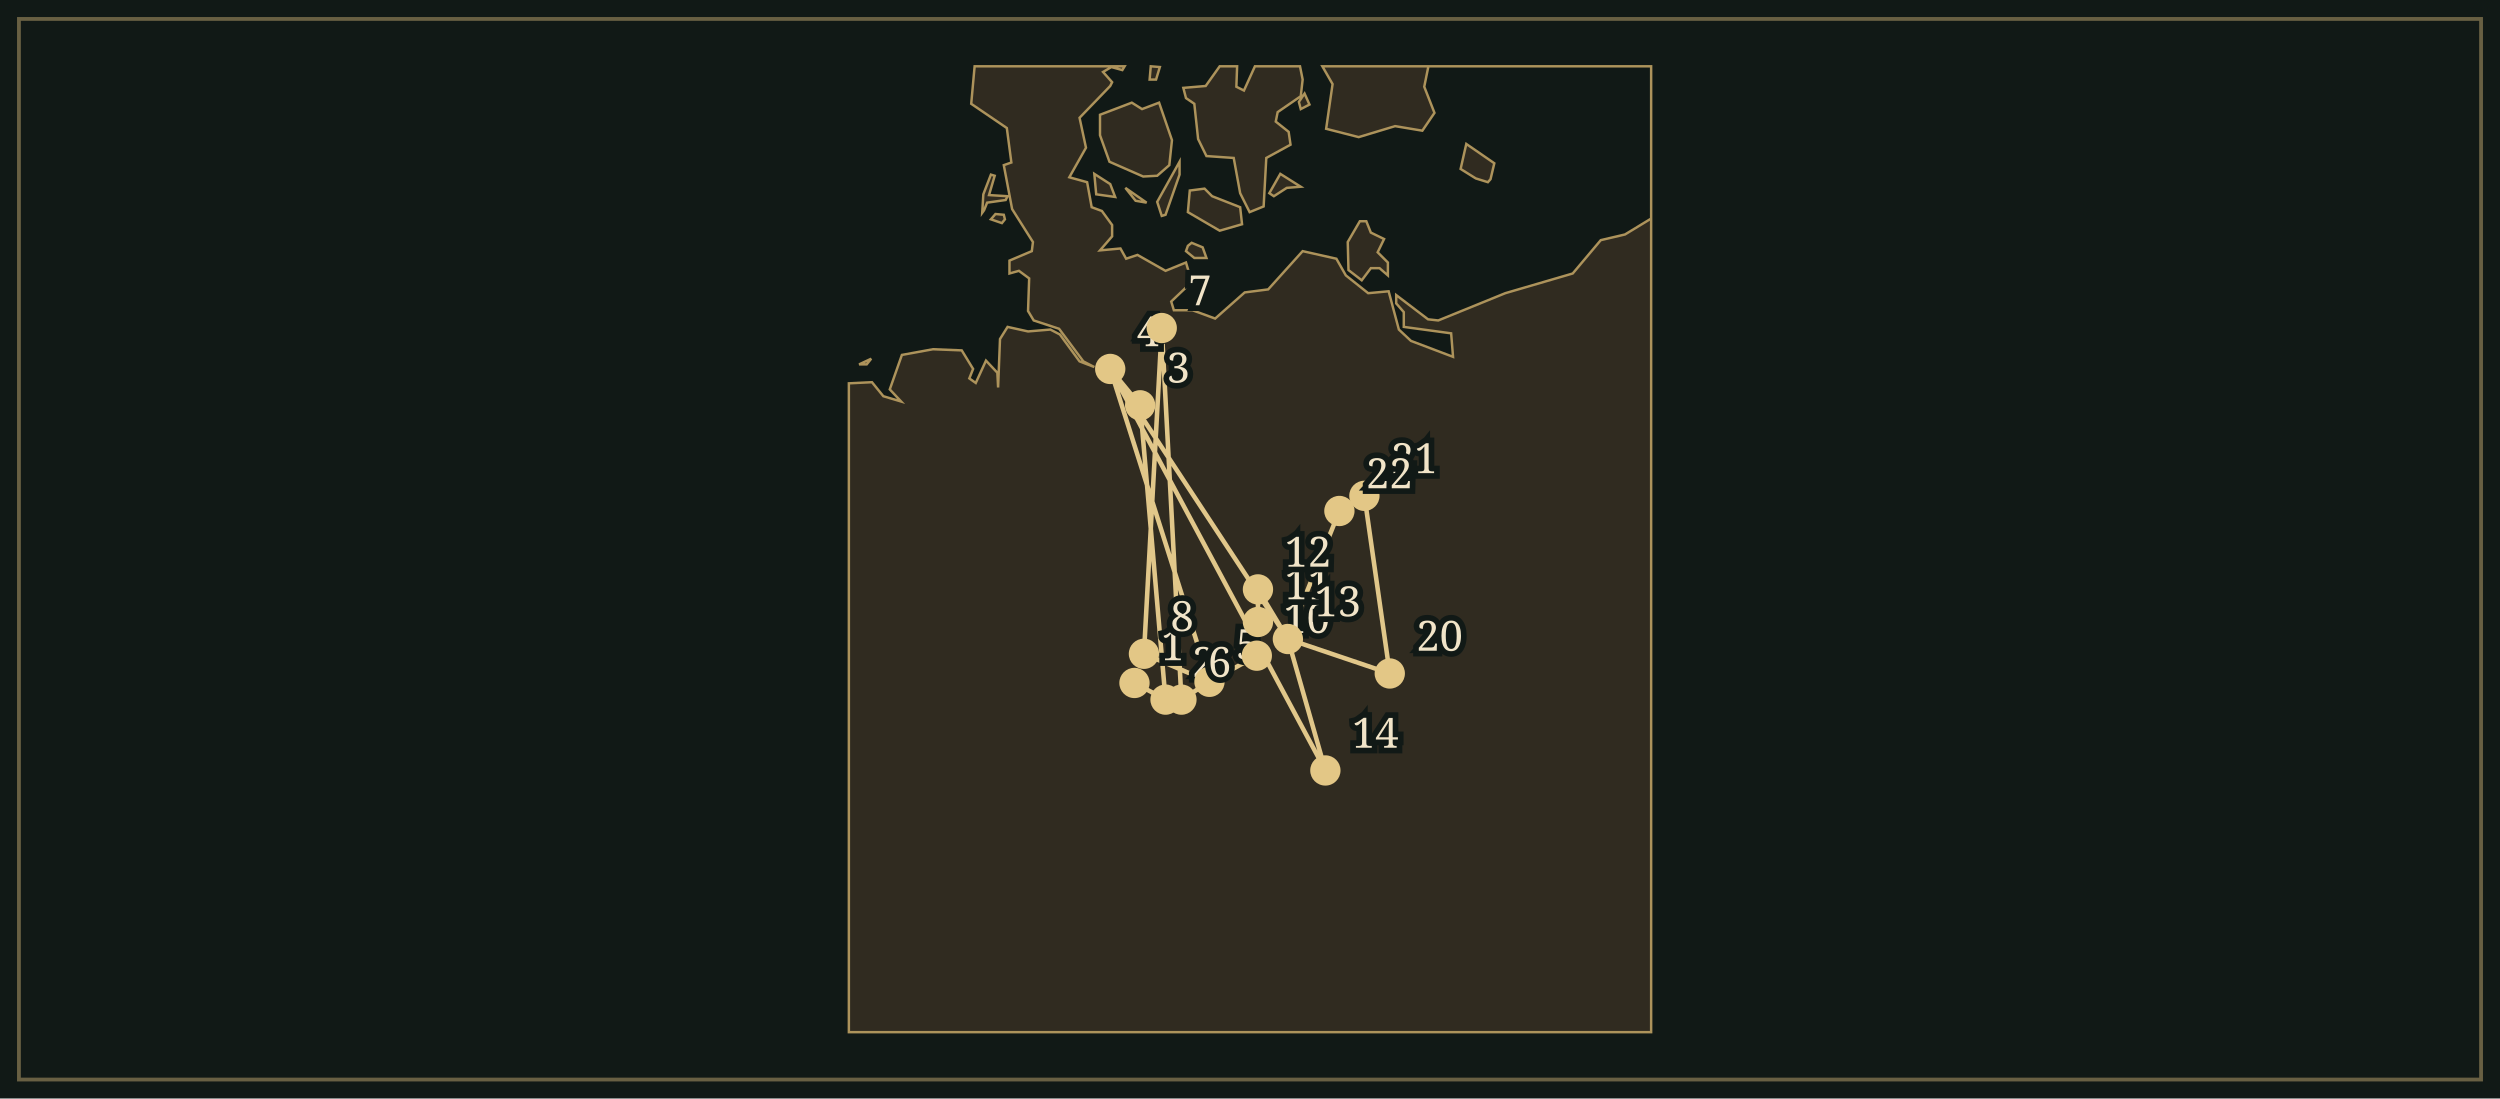
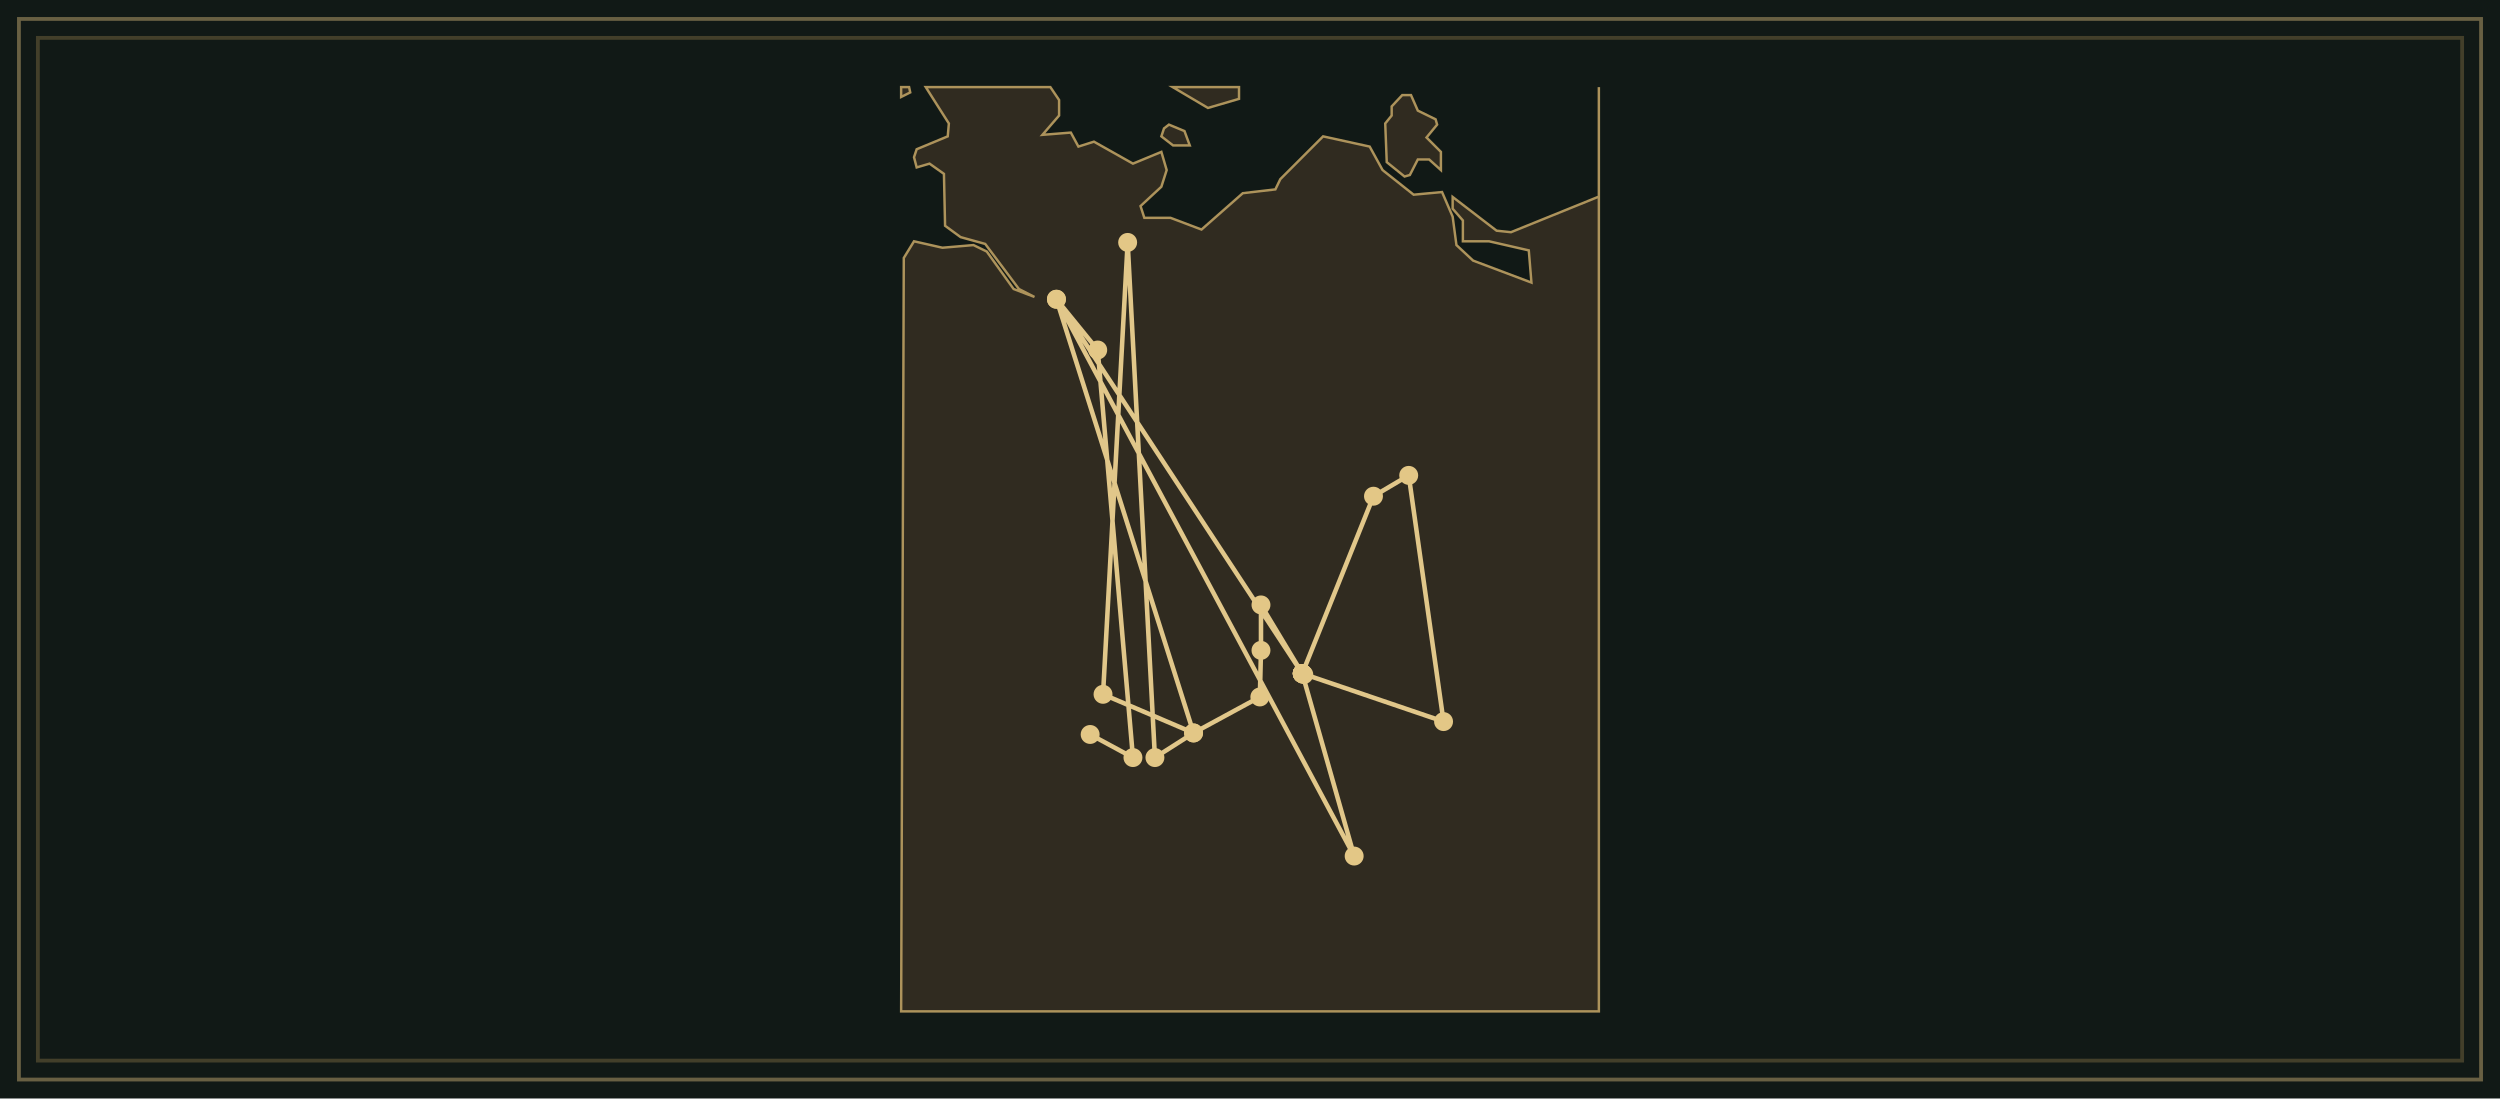
<svg xmlns="http://www.w3.org/2000/svg" viewBox="0 0 660 290" role="img" aria-label="Places in the life of Johann Sebastian Bach">
  <rect width="660" height="290" fill="#111916" />
-   <path d="M343.9,21L343.4,25.4L337.3,29.6L336.8,32.1L340.2,34.8L340.7,38.2L334.3,41.7L333.6,54.5L329.9,56L327.4,51L325.7,41.7L318.5,41.2L316.3,36.7L315.3,27.4L313.1,25.9L312.4,23.2L318.3,22.7L322,17.5L326.6,17.5L326.4,22.9L328.4,23.9L331.3,17.5L343.2,17.5L343.9,21ZM306,27.1L309.4,37L308.7,43.6L305.5,46.4L301.8,46.6L292.9,42.7L290.4,35.7L290.4,30.3L298.8,27.1L301.5,28.8L306,27.1ZM393.5,47.3L392.8,48.1L389.6,47.1L385.6,44.6L387.1,38L394.5,43.1L393.5,47.3ZM366.4,69.3L366.4,72.7L364.2,70.8L361.9,70.8L359.5,74L356,71.3L355.8,63.9L359,58.4L360.7,58.4L361.9,61.4L365.4,63.1L363.7,66.6L366.4,69.3ZM343.4,49.3L339.7,49.6L336.3,51.8L335.1,51L338,45.9L343.4,49.3ZM345.7,27.6L343.4,28.8L342.9,26.9L344.4,24.7L345.7,27.6ZM320,51.8L327.4,54.7L327.9,59.2L322,60.9L313.6,56L314.1,50.3L318,49.8L320,51.8ZM302.7,53.5L299.8,53L297.1,49.6L302.7,53.5ZM294.4,52L289.4,51.3L288.9,45.9L293.1,48.6L294.4,52ZM307.7,56.7L306.7,57L305.5,53.3L311.4,42.7L311.4,46.1L307.7,56.7ZM305.2,21L303.5,21L303.8,17.5L306.2,17.7L305.2,21ZM318.5,68.1L315.3,68.1L313.1,66.3L313.6,64.9L314.6,64.1L317.5,65.3L318.5,68.1ZM259.8,55.5L259.3,56.2L259.6,51.3L261.6,46.1L262.6,46.4L261.1,51.5L266,51.8L265.5,52.8L260.6,53.5L259.8,55.5ZM265.3,57.9L264.5,58.9L261.6,57.9L262.8,56.5L265,56.7L265.3,57.9ZM228.8,96.2L226.8,96.2L230,94.7L228.8,96.2ZM377.1,17.5L376,22.9L378.7,29.8L375.5,34.5L368.3,33.3L358.7,36.2L350.1,34L351.8,22.2L349.1,17.5L435.9,17.5L435.9,272.5L224.1,272.5L224.1,101.2L230.2,100.9L233.2,104.6L237.9,106L234.9,102.8L238.1,93.7L246.3,92.2L253.9,92.5L256.9,97.4L255.9,99.9L257.6,101.1L260.3,95.2L263.3,98.4L263.5,102.3L264,89.5L266,86.3L271.4,87.5L277.3,87L279.8,88.3L285,95.4L288.9,96.9L286,95.4L279.6,86.8L272.9,84.6L271.4,82.1L271.7,73.5L269,71.5L266.5,72.2L266.5,68.8L272.4,66.3L272.7,63.9L267.2,55.2L265,43.6L267,42.9L265.8,33.8L256.4,27.4L257.3,17.5L296.9,17.5L296.3,18.5L293.4,17.7L291.2,19L293.6,21.7L293.1,22.7L285,31.1L286.7,39L282.3,46.8L287,48.1L288.2,54.7L290.9,55.7L293.6,59.4L293.6,62.4L290.4,66.1L295.8,65.6L297.3,68.3L300.3,67.3L307.7,71.5L313.1,69.3L314.1,72.7L313.1,75.9L309.2,79.6L309.9,81.9L314.8,81.9L320.8,84.1L328.6,77.2L334.8,76.4L343.9,66.3L352.8,68.3L355.3,72.7L361.2,77.4L366.6,76.9L369.3,87L372.5,90L383.6,94.2L383.1,88L370.6,86.3L370.6,82.4L368.6,80.1L368.6,77.9L377,84.3L379.7,84.6L397.4,77.4L415.2,72.2L422.6,63.4L429,61.9L435.9,57.7L435.9,17.5L377.1,17.5Z" fill="#302b20" stroke="#ad935b" stroke-width=".65" />
-   <path d="M299.5,180.3L307.7,184.7L301,107L293.1,97.4L319.3,180L311.9,184.7L306.7,86.6L302,172.6L319.3,180L331.8,173.1L332.1,164.2L332.1,155.6L340,168.7L349.9,203.4L293.1,97.4L340,168.7L340,168.7L340,168.7L340,168.7L366.9,177.8L360.2,130.9L353.6,134.9L340,168.7L340.2,168.9L340,168.7" fill="none" stroke="#e1c78a" stroke-width="1.2" />
-   <circle cx="299.5" cy="180.3" r="4" fill="#e3c786" />
-   <text x="306.5" y="174.3" fill="#f1e4c8" stroke="#111916" stroke-width="3" paint-order="stroke" font-family="Georgia,serif" font-size="11">1</text>
-   <circle cx="307.7" cy="184.7" r="4" fill="#e3c786" />
-   <text x="314.7" y="178.7" fill="#f1e4c8" stroke="#111916" stroke-width="3" paint-order="stroke" font-family="Georgia,serif" font-size="11">2</text>
-   <circle cx="301" cy="107" r="4" fill="#e3c786" />
-   <text x="308" y="101" fill="#f1e4c8" stroke="#111916" stroke-width="3" paint-order="stroke" font-family="Georgia,serif" font-size="11">3</text>
-   <circle cx="293.1" cy="97.4" r="4" fill="#e3c786" />
-   <text x="300.1" y="91.4" fill="#f1e4c8" stroke="#111916" stroke-width="3" paint-order="stroke" font-family="Georgia,serif" font-size="11">4</text>
-   <circle cx="319.3" cy="180" r="4" fill="#e3c786" />
-   <text x="326.3" y="174" fill="#f1e4c8" stroke="#111916" stroke-width="3" paint-order="stroke" font-family="Georgia,serif" font-size="11">5</text>
-   <circle cx="311.9" cy="184.7" r="4" fill="#e3c786" />
-   <text x="318.9" y="178.7" fill="#f1e4c8" stroke="#111916" stroke-width="3" paint-order="stroke" font-family="Georgia,serif" font-size="11">6</text>
-   <circle cx="306.7" cy="86.6" r="4" fill="#e3c786" />
-   <text x="313.7" y="80.6" fill="#f1e4c8" stroke="#111916" stroke-width="3" paint-order="stroke" font-family="Georgia,serif" font-size="11">7</text>
-   <circle cx="302" cy="172.6" r="4" fill="#e3c786" />
-   <text x="309" y="166.6" fill="#f1e4c8" stroke="#111916" stroke-width="3" paint-order="stroke" font-family="Georgia,serif" font-size="11">8</text>
-   <circle cx="331.8" cy="173.1" r="4" fill="#e3c786" />
-   <text x="338.8" y="167.1" fill="#f1e4c8" stroke="#111916" stroke-width="3" paint-order="stroke" font-family="Georgia,serif" font-size="11">10</text>
-   <circle cx="332.1" cy="164.2" r="4" fill="#e3c786" />
-   <text x="339.1" y="158.2" fill="#f1e4c8" stroke="#111916" stroke-width="3" paint-order="stroke" font-family="Georgia,serif" font-size="11">11</text>
-   <circle cx="332.1" cy="155.6" r="4" fill="#e3c786" />
-   <text x="339.1" y="149.6" fill="#f1e4c8" stroke="#111916" stroke-width="3" paint-order="stroke" font-family="Georgia,serif" font-size="11">12</text>
-   <circle cx="340" cy="168.7" r="4" fill="#e3c786" />
-   <text x="347" y="162.7" fill="#f1e4c8" stroke="#111916" stroke-width="3" paint-order="stroke" font-family="Georgia,serif" font-size="11">13</text>
-   <circle cx="349.9" cy="203.4" r="4" fill="#e3c786" />
-   <text x="356.9" y="197.4" fill="#f1e4c8" stroke="#111916" stroke-width="3" paint-order="stroke" font-family="Georgia,serif" font-size="11">14</text>
-   <circle cx="366.9" cy="177.8" r="4" fill="#e3c786" />
-   <text x="373.9" y="171.8" fill="#f1e4c8" stroke="#111916" stroke-width="3" paint-order="stroke" font-family="Georgia,serif" font-size="11">20</text>
-   <circle cx="360.2" cy="130.9" r="4" fill="#e3c786" />
-   <text x="367.2" y="124.9" fill="#f1e4c8" stroke="#111916" stroke-width="3" paint-order="stroke" font-family="Georgia,serif" font-size="11">21</text>
-   <circle cx="353.6" cy="134.9" r="4" fill="#e3c786" />
-   <text x="360.6" y="128.9" fill="#f1e4c8" stroke="#111916" stroke-width="3" paint-order="stroke" font-family="Georgia,serif" font-size="11">22</text>
+   <rect x="10" y="10" width="640" height="270" fill="#111916" stroke="#a88b5355" />
+   <path d="M380.4,40.1L380.4,44.9L377.3,42.1L374.3,42.1L372.2,46.2L370.8,46.6L366.1,42.8L365.7,32.6L367.4,30.5L367.4,28.1L370.2,25.1L372.5,25.1L374.3,29.2L379,31.5L379.4,32.9L376.6,36.3L380.4,40.1ZM327.1,23L327.1,26.1L318.9,28.5L309.6,23L327.1,23ZM314.1,38.4L309.7,38.4L306.6,36L307.3,33.9L308.6,32.9L312.7,34.6L314.1,38.4ZM240.3,24.4L237.9,25.6L237.9,23L240,23L240.3,24.4ZM422.1,23L422.1,267L237.9,267L238.6,68.1L241.3,63.7L248.8,65.4L257,64.7L260.5,66.4L267.6,76.3L273.1,78.4L269,76.3L260.1,64.4L253.6,62.6L249.5,59.6L249.2,45.9L245.4,43.2L242,44.2L241.3,41.5L242,39.4L250.2,36L250.5,32.6L244.4,23L277.3,23L279.6,26.4L279.6,30.5L275.2,35.6L282.7,35L284.7,38.7L288.8,37.4L299.1,43.2L306.6,40.1L308,44.9L306.6,49.3L301.1,54.4L302.1,57.5L309,57.5L317.2,60.6L328.1,51L336.7,50L338,47.3L349.3,36L361.6,38.7L365,44.9L373.2,51.4L380.7,50.7L383.5,57.2L384.5,64.7L388.9,68.8L404.3,74.6L403.6,66.1L393.1,63.7L386.2,63.7L386.2,58.2L383.5,55.1L383.5,52L395.1,60.9L398.9,61.3L422.1,51.9L422.1,23Z" fill="#302b20" stroke="#ad935b" stroke-width=".65" />
+   <path d="M287.8,193.9L299.1,200M299.1,200L289.8,92.4M289.8,92.4L278.9,79M278.9,79L315.1,193.5M315.1,193.5L304.9,200M304.9,200L297.7,64M297.7,64L291.2,183.3M291.2,183.3L315.1,193.5M315.1,193.5L332.6,184M332.6,184L332.9,171.7M332.9,171.7L332.9,159.7M332.9,159.7L343.8,177.8M343.8,177.8L357.5,226M357.5,226L278.9,79M278.9,79L343.8,177.8M343.8,177.8L343.8,177.8M343.8,177.8L343.8,177.8M343.8,177.8L343.8,177.8M343.8,177.8L381.1,190.5M381.1,190.5L371.9,125.5M371.9,125.5L362.6,131M362.6,131L343.8,177.8M343.8,177.8L344.2,178.1M344.2,178.1L343.8,177.8" fill="none" stroke="#e1c78a" stroke-width="1.2" />
+   <circle cx="287.8" cy="193.9" r="2.5" fill="#e3c786" />
+   <circle cx="299.1" cy="200" r="2.5" fill="#e3c786" />
+   <circle cx="289.8" cy="92.4" r="2.5" fill="#e3c786" />
+   <circle cx="278.9" cy="79" r="2.5" fill="#e3c786" />
+   <circle cx="315.1" cy="193.5" r="2.5" fill="#e3c786" />
+   <circle cx="304.9" cy="200" r="2.5" fill="#e3c786" />
+   <circle cx="297.7" cy="64" r="2.5" fill="#e3c786" />
+   <circle cx="291.2" cy="183.3" r="2.5" fill="#e3c786" />
+   <circle cx="315.1" cy="193.5" r="2.5" fill="#e3c786" />
+   <circle cx="332.6" cy="184" r="2.5" fill="#e3c786" />
+   <circle cx="332.9" cy="171.7" r="2.5" fill="#e3c786" />
+   <circle cx="332.9" cy="159.7" r="2.5" fill="#e3c786" />
+   <circle cx="343.8" cy="177.8" r="2.5" fill="#e3c786" />
+   <circle cx="357.5" cy="226" r="2.5" fill="#e3c786" />
+   <circle cx="278.9" cy="79" r="2.5" fill="#e3c786" />
+   <circle cx="343.8" cy="177.8" r="2.5" fill="#e3c786" />
+   <circle cx="343.8" cy="177.8" r="2.5" fill="#e3c786" />
+   <circle cx="343.8" cy="177.8" r="2.5" fill="#e3c786" />
+   <circle cx="343.8" cy="177.8" r="2.5" fill="#e3c786" />
+   <circle cx="381.1" cy="190.5" r="2.5" fill="#e3c786" />
+   <circle cx="371.9" cy="125.5" r="2.5" fill="#e3c786" />
+   <circle cx="362.6" cy="131" r="2.5" fill="#e3c786" />
+   <circle cx="343.8" cy="177.8" r="2.5" fill="#e3c786" />
+   <circle cx="344.2" cy="178.1" r="2.5" fill="#e3c786" />
+   <circle cx="343.8" cy="177.8" r="2.5" fill="#e3c786" />
+   <text x="287.8" y="193.9" text-anchor="middle" dominant-baseline="central" fill="#f1e4c8" stroke="#111916" stroke-width="4" paint-order="stroke" font-family="Georgia,serif" font-size="10" />
+   <text x="299.1" y="200" text-anchor="middle" dominant-baseline="central" fill="#f1e4c8" stroke="#111916" stroke-width="4" paint-order="stroke" font-family="Georgia,serif" font-size="10" />
+   <text x="289.8" y="92.4" text-anchor="middle" dominant-baseline="central" fill="#f1e4c8" stroke="#111916" stroke-width="4" paint-order="stroke" font-family="Georgia,serif" font-size="10" />
+   <text x="278.2" y="78.7" text-anchor="middle" dominant-baseline="central" fill="#f1e4c8" stroke="#111916" stroke-width="4" paint-order="stroke" font-family="Georgia,serif" font-size="10" />
+   <text x="315.1" y="193.5" text-anchor="middle" dominant-baseline="central" fill="#f1e4c8" stroke="#111916" stroke-width="4" paint-order="stroke" font-family="Georgia,serif" font-size="10" />
+   <text x="304.9" y="200" text-anchor="middle" dominant-baseline="central" fill="#f1e4c8" stroke="#111916" stroke-width="4" paint-order="stroke" font-family="Georgia,serif" font-size="10" />
+   <text x="297.7" y="64" text-anchor="middle" dominant-baseline="central" fill="#f1e4c8" stroke="#111916" stroke-width="4" paint-order="stroke" font-family="Georgia,serif" font-size="10" />
+   <text x="291.2" y="183.3" text-anchor="middle" dominant-baseline="central" fill="#f1e4c8" stroke="#111916" stroke-width="4" paint-order="stroke" font-family="Georgia,serif" font-size="10" />
+   <text x="332.6" y="184" text-anchor="middle" dominant-baseline="central" fill="#f1e4c8" stroke="#111916" stroke-width="4" paint-order="stroke" font-family="Georgia,serif" font-size="10" />
+   <text x="332.9" y="171.7" text-anchor="middle" dominant-baseline="central" fill="#f1e4c8" stroke="#111916" stroke-width="4" paint-order="stroke" font-family="Georgia,serif" font-size="10" />
+   <text x="332.9" y="159.7" text-anchor="middle" dominant-baseline="central" fill="#f1e4c8" stroke="#111916" stroke-width="4" paint-order="stroke" font-family="Georgia,serif" font-size="10" />
+   <text x="343.8" y="177.8" text-anchor="middle" dominant-baseline="central" fill="#f1e4c8" stroke="#111916" stroke-width="4" paint-order="stroke" font-family="Georgia,serif" font-size="10" />
+   <text x="357.5" y="226" text-anchor="middle" dominant-baseline="central" fill="#f1e4c8" stroke="#111916" stroke-width="4" paint-order="stroke" font-family="Georgia,serif" font-size="10" />
+   <text x="381.1" y="190.5" text-anchor="middle" dominant-baseline="central" fill="#f1e4c8" stroke="#111916" stroke-width="4" paint-order="stroke" font-family="Georgia,serif" font-size="10" />
+   <text x="371.9" y="125.5" text-anchor="middle" dominant-baseline="central" fill="#f1e4c8" stroke="#111916" stroke-width="4" paint-order="stroke" font-family="Georgia,serif" font-size="10" />
+   <text x="362.6" y="131" text-anchor="middle" dominant-baseline="central" fill="#f1e4c8" stroke="#111916" stroke-width="4" paint-order="stroke" font-family="Georgia,serif" font-size="10" />
  <rect x="5" y="5" width="650" height="280" fill="none" stroke="#c3a970" stroke-opacity=".5" />
</svg>
